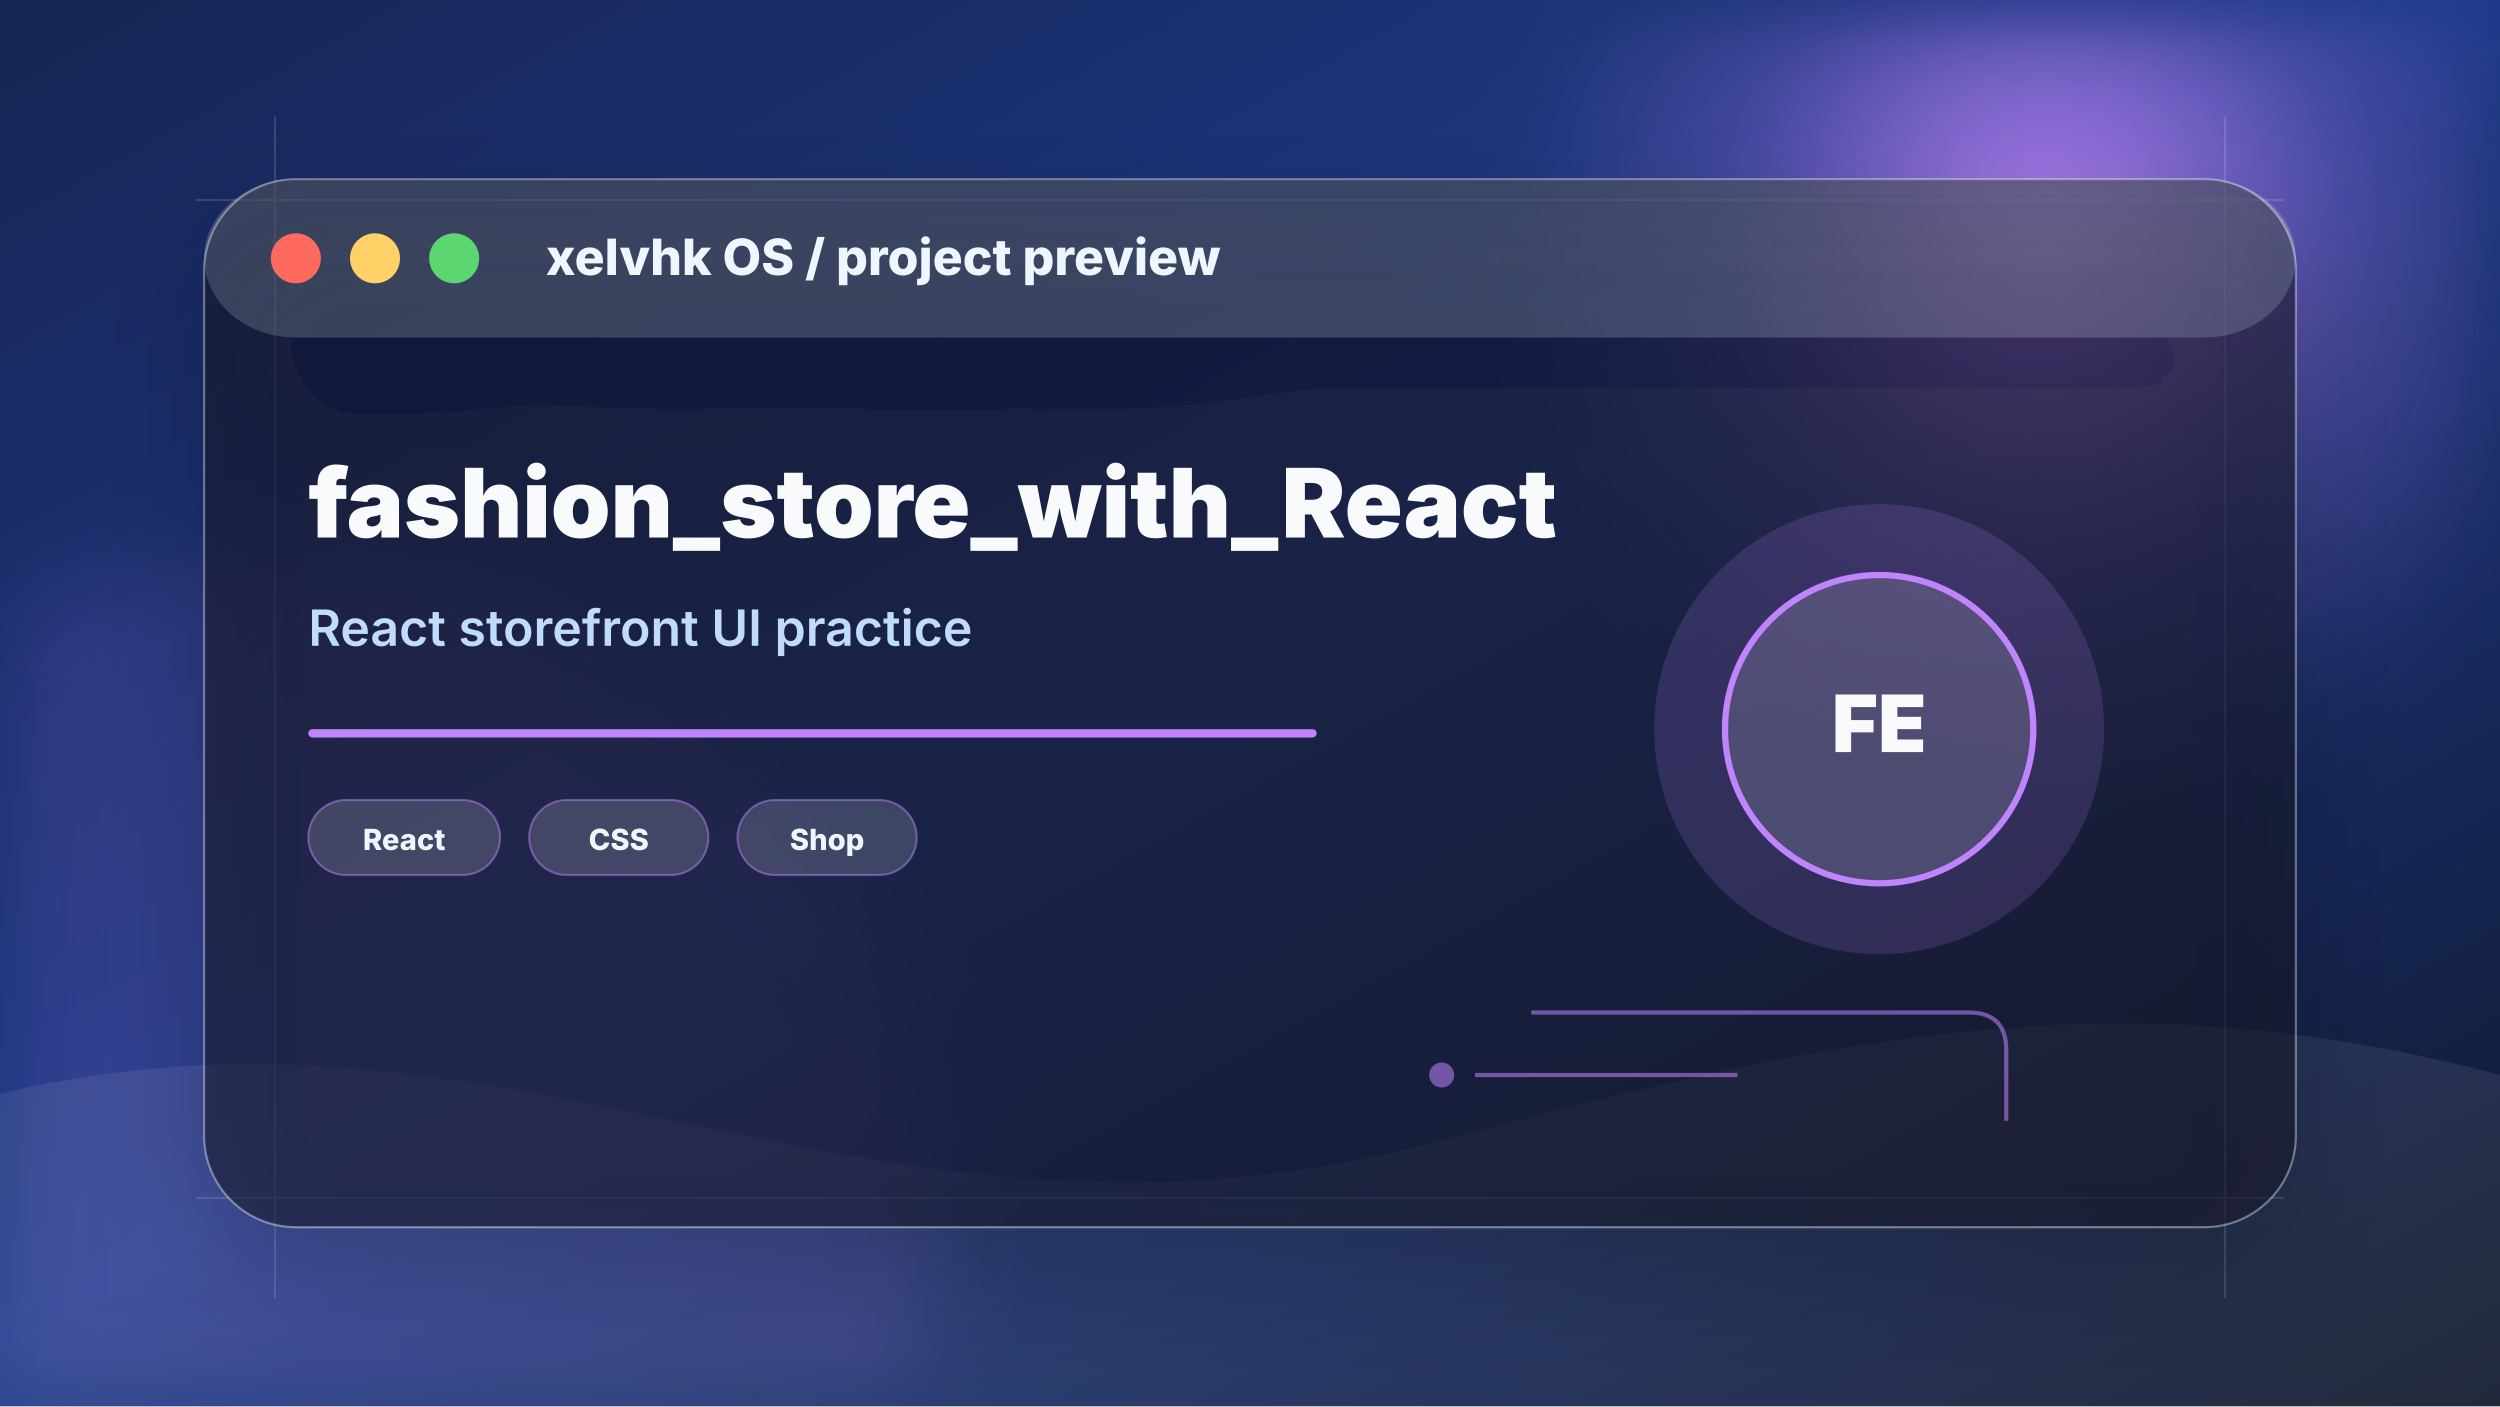
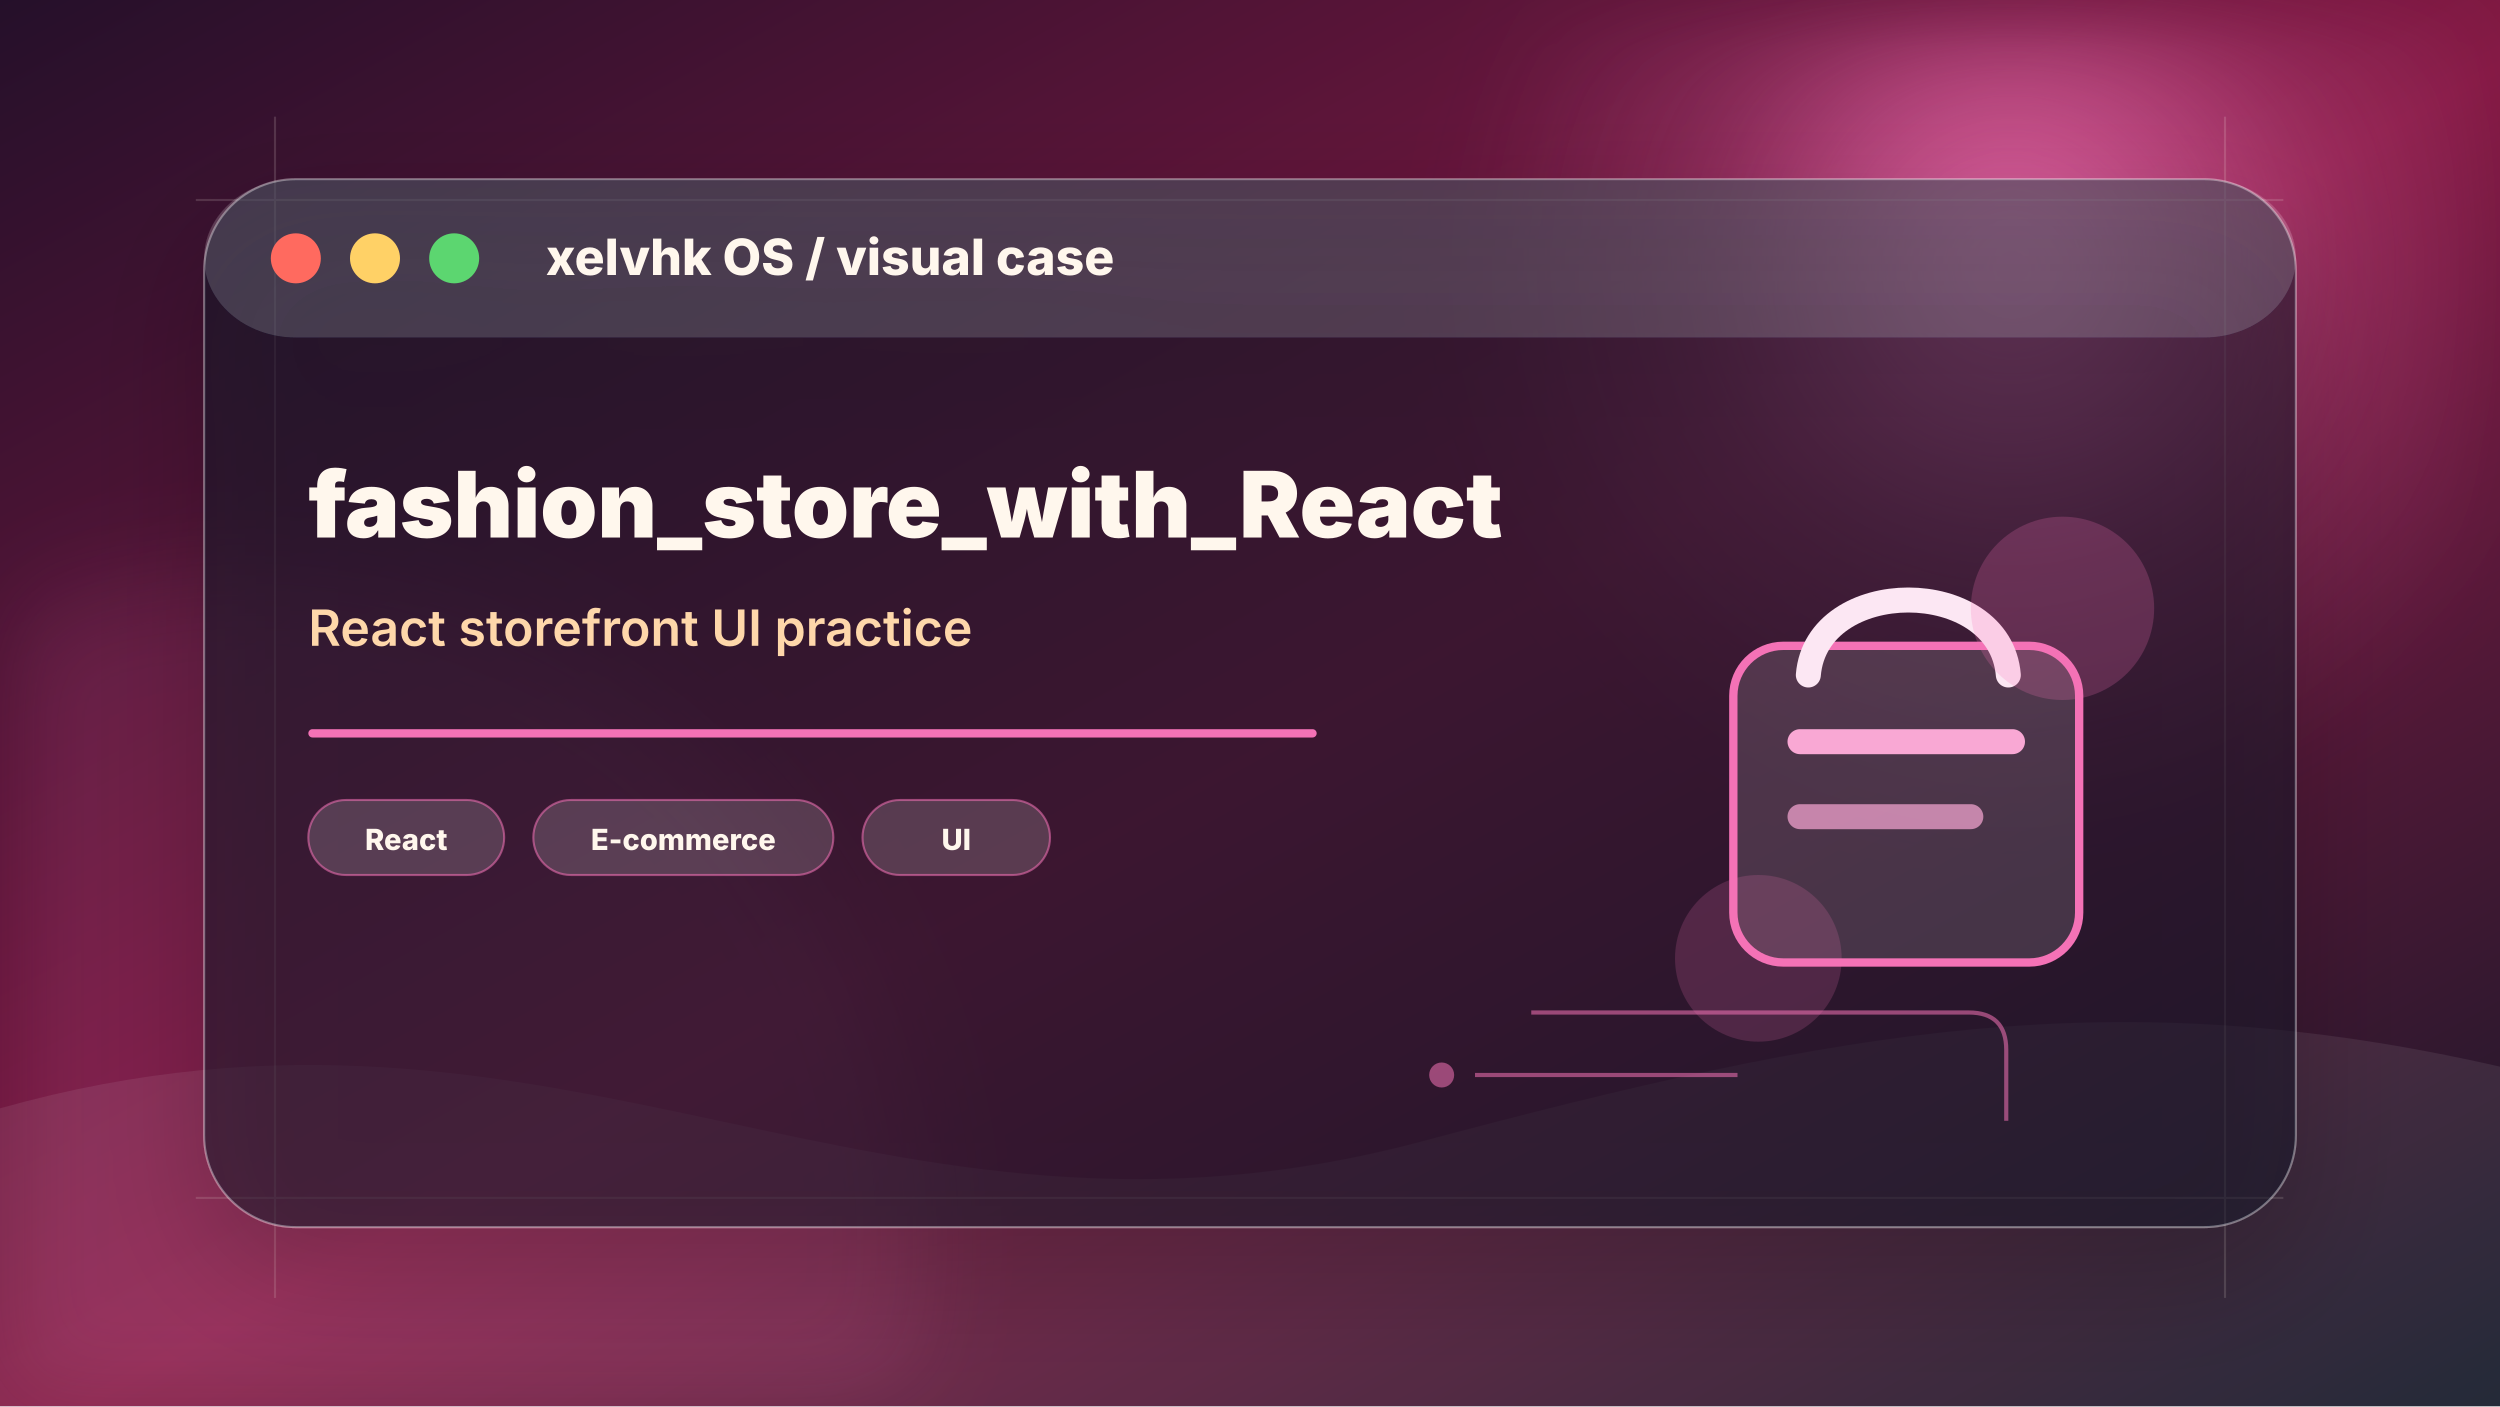
<svg xmlns="http://www.w3.org/2000/svg" width="1200" height="675" viewBox="0 0 1200 675" role="img" aria-label="fashion_store_with_React preview">
  <defs>
    <linearGradient id="bg" x1="0" y1="0" x2="1" y2="1">
-       <stop offset="0" stop-color="#172554" />
-       <stop offset="0.48" stop-color="#1e3a8a" />
-       <stop offset="1" stop-color="#0f172a" />
+       <stop offset="0" stop-color="#25102a" />
+       <stop offset="0.52" stop-color="#831843" />
+       <stop offset="1" stop-color="#111827" />
    </linearGradient>
    <radialGradient id="orb" cx="50%" cy="50%" r="50%">
-       <stop offset="0" stop-color="#c084fc" stop-opacity="0.95" />
-       <stop offset="0.58" stop-color="#c084fc" stop-opacity="0.22" />
-       <stop offset="1" stop-color="#c084fc" stop-opacity="0" />
+       <stop offset="0" stop-color="#f472b6" stop-opacity="0.92" />
+       <stop offset="0.58" stop-color="#f472b6" stop-opacity="0.20" />
+       <stop offset="1" stop-color="#f472b6" stop-opacity="0" />
    </radialGradient>
    <filter id="blur">
-       <feGaussianBlur stdDeviation="22" />
+       <feGaussianBlur stdDeviation="24" />
    </filter>
    <filter id="shadow" x="-20%" y="-20%" width="140%" height="140%">
-       <feDropShadow dx="0" dy="24" stdDeviation="28" flood-color="#020617" flood-opacity="0.34" />
+       <feDropShadow dx="0" dy="24" stdDeviation="28" flood-color="#020617" flood-opacity="0.36" />
    </filter>
  </defs>
  <rect width="1200" height="675" fill="url(#bg)" />
-   <circle cx="982" cy="118" r="260" fill="url(#orb)" filter="url(#blur)" />
-   <circle cx="130" cy="590" r="320" fill="#c084fc" opacity="0.12" filter="url(#blur)" />
-   <path d="M0 525 C250 465 420 620 690 548 C885 496 1018 468 1200 516 L1200 675 L0 675 Z" fill="#ffffff" opacity="0.08" />
-   <g opacity="0.16" stroke="#dbeafe" stroke-width="1">
+   <circle cx="966" cy="128" r="268" fill="url(#orb)" filter="url(#blur)" />
+   <circle cx="120" cy="596" r="320" fill="#f472b6" opacity="0.12" filter="url(#blur)" />
+   <path d="M0 532 C270 456 420 618 682 548 C884 494 1016 470 1200 512 L1200 675 L0 675 Z" fill="#ffffff" opacity="0.08" />
+   <g opacity="0.15" stroke="#fff7ed" stroke-width="1">
    <path d="M94 96 H1096" />
    <path d="M94 575 H1096" />
    <path d="M132 56 V623" />
    <path d="M1068 56 V623" />
  </g>
  <g filter="url(#shadow)">
-     <rect x="98" y="86" width="1004" height="503" rx="44" fill="rgba(15,23,42,0.58)" stroke="rgba(255,255,255,0.36)" />
+     <rect x="98" y="86" width="1004" height="503" rx="44" fill="rgba(15,23,42,0.56)" stroke="rgba(255,255,255,0.36)" />
    <rect x="98" y="86" width="1004" height="76" rx="44" fill="rgba(255,255,255,0.16)" />
    <circle cx="142" cy="124" r="12" fill="#ff6b5f" />
    <circle cx="180" cy="124" r="12" fill="#ffd166" />
    <circle cx="218" cy="124" r="12" fill="#5bd66f" />
-     <text x="262" y="132" font-family="Manrope, Inter, Arial, sans-serif" font-size="24" font-weight="800" fill="#eff6ff">xelvhk OS / project preview</text>
+     <text x="262" y="132" font-family="Manrope, Inter, Arial, sans-serif" font-size="24" font-weight="800" fill="#fff7ed">xelvhk OS / visual case</text>
  </g>
-   <g transform="translate(790 238)">
-     <circle cx="112" cy="112" r="108" fill="#c084fc" opacity="0.16" />
-     <circle cx="112" cy="112" r="74" fill="rgba(255,255,255,0.14)" stroke="#c084fc" stroke-width="3" />
-     <text x="112" y="123" text-anchor="middle" font-family="Manrope, Inter, Arial, sans-serif" font-size="38" font-weight="900" fill="#f8fafc">FE</text>
+   <g transform="translate(790 228)">
+     <rect x="42" y="82" width="166" height="152" rx="24" fill="rgba(255,255,255,0.13)" stroke="#f472b6" stroke-width="4" />
+     <path d="M78 96 C82 48 170 48 174 96" fill="none" stroke="#fce7f3" stroke-width="12" stroke-linecap="round" />
+     <path d="M74 128 H176" stroke="#f9a8d4" stroke-width="12" stroke-linecap="round" />
+     <path d="M74 164 H156" stroke="#f9a8d4" stroke-width="12" stroke-linecap="round" opacity="0.7" />
+     <circle cx="200" cy="64" r="44" fill="#f472b6" opacity="0.22" />
+     <circle cx="54" cy="232" r="40" fill="#f472b6" opacity="0.18" />
  </g>
  <g transform="translate(148 258)">
-     <text x="0" y="0" font-family="Manrope, Inter, Arial, sans-serif" font-size="46" font-weight="900" fill="#f8fafc">fashion_store_with_React</text>
-     <text x="0" y="52" font-family="Manrope, Inter, Arial, sans-serif" font-size="24" font-weight="600" fill="#bfdbfe">React storefront UI practice</text>
-     <rect x="0" y="92" width="484" height="4" rx="2" fill="#c084fc" />
+     <text x="0" y="0" font-family="Manrope, Inter, Arial, sans-serif" font-size="44" font-weight="900" fill="#fff7ed">fashion_store_with_React</text>
+     <text x="0" y="52" font-family="Manrope, Inter, Arial, sans-serif" font-size="24" font-weight="600" fill="#fed7aa">React storefront UI practice</text>
+     <rect x="0" y="92" width="484" height="4" rx="2" fill="#f472b6" />
    <g transform="translate(0 126)">
      <g transform="translate(0 0)">
-         <rect width="92" height="36" rx="18" fill="rgba(255,255,255,0.16)" stroke="#c084fc" stroke-opacity="0.48" />
-         <text x="46" y="24" text-anchor="middle" font-family="Manrope, Inter, Arial, sans-serif" font-size="14" font-weight="800" fill="#eff6ff">React</text>
+         <rect width="94" height="36" rx="18" fill="rgba(255,255,255,0.16)" stroke="#f472b6" stroke-opacity="0.55" />
+         <text x="47" y="24" text-anchor="middle" font-family="Manrope, Inter, Arial, sans-serif" font-size="14" font-weight="800" fill="#fff7ed">React</text>
      </g>
-       <g transform="translate(106 0)">
-         <rect width="86" height="36" rx="18" fill="rgba(255,255,255,0.16)" stroke="#c084fc" stroke-opacity="0.48" />
-         <text x="43" y="24" text-anchor="middle" font-family="Manrope, Inter, Arial, sans-serif" font-size="14" font-weight="800" fill="#eff6ff">CSS</text>
+       <g transform="translate(108 0)">
+         <rect width="144" height="36" rx="18" fill="rgba(255,255,255,0.16)" stroke="#f472b6" stroke-opacity="0.55" />
+         <text x="72" y="24" text-anchor="middle" font-family="Manrope, Inter, Arial, sans-serif" font-size="14" font-weight="800" fill="#fff7ed">E-commerce</text>
      </g>
-       <g transform="translate(206 0)">
-         <rect width="86" height="36" rx="18" fill="rgba(255,255,255,0.16)" stroke="#c084fc" stroke-opacity="0.48" />
-         <text x="43" y="24" text-anchor="middle" font-family="Manrope, Inter, Arial, sans-serif" font-size="14" font-weight="800" fill="#eff6ff">Shop</text>
+       <g transform="translate(266 0)">
+         <rect width="90" height="36" rx="18" fill="rgba(255,255,255,0.16)" stroke="#f472b6" stroke-opacity="0.55" />
+         <text x="45" y="24" text-anchor="middle" font-family="Manrope, Inter, Arial, sans-serif" font-size="14" font-weight="800" fill="#fff7ed">UI</text>
      </g>
    </g>
  </g>
-   <g opacity="0.55" fill="none" stroke="#c084fc" stroke-width="2">
+   <g opacity="0.55" fill="none" stroke="#f472b6" stroke-width="2">
    <path d="M735 486 h210 q18 0 18 18 v34" />
    <path d="M708 516 h126" />
-     <circle cx="692" cy="516" r="5" fill="#c084fc" />
+     <circle cx="692" cy="516" r="5" fill="#f472b6" />
  </g>
</svg>
